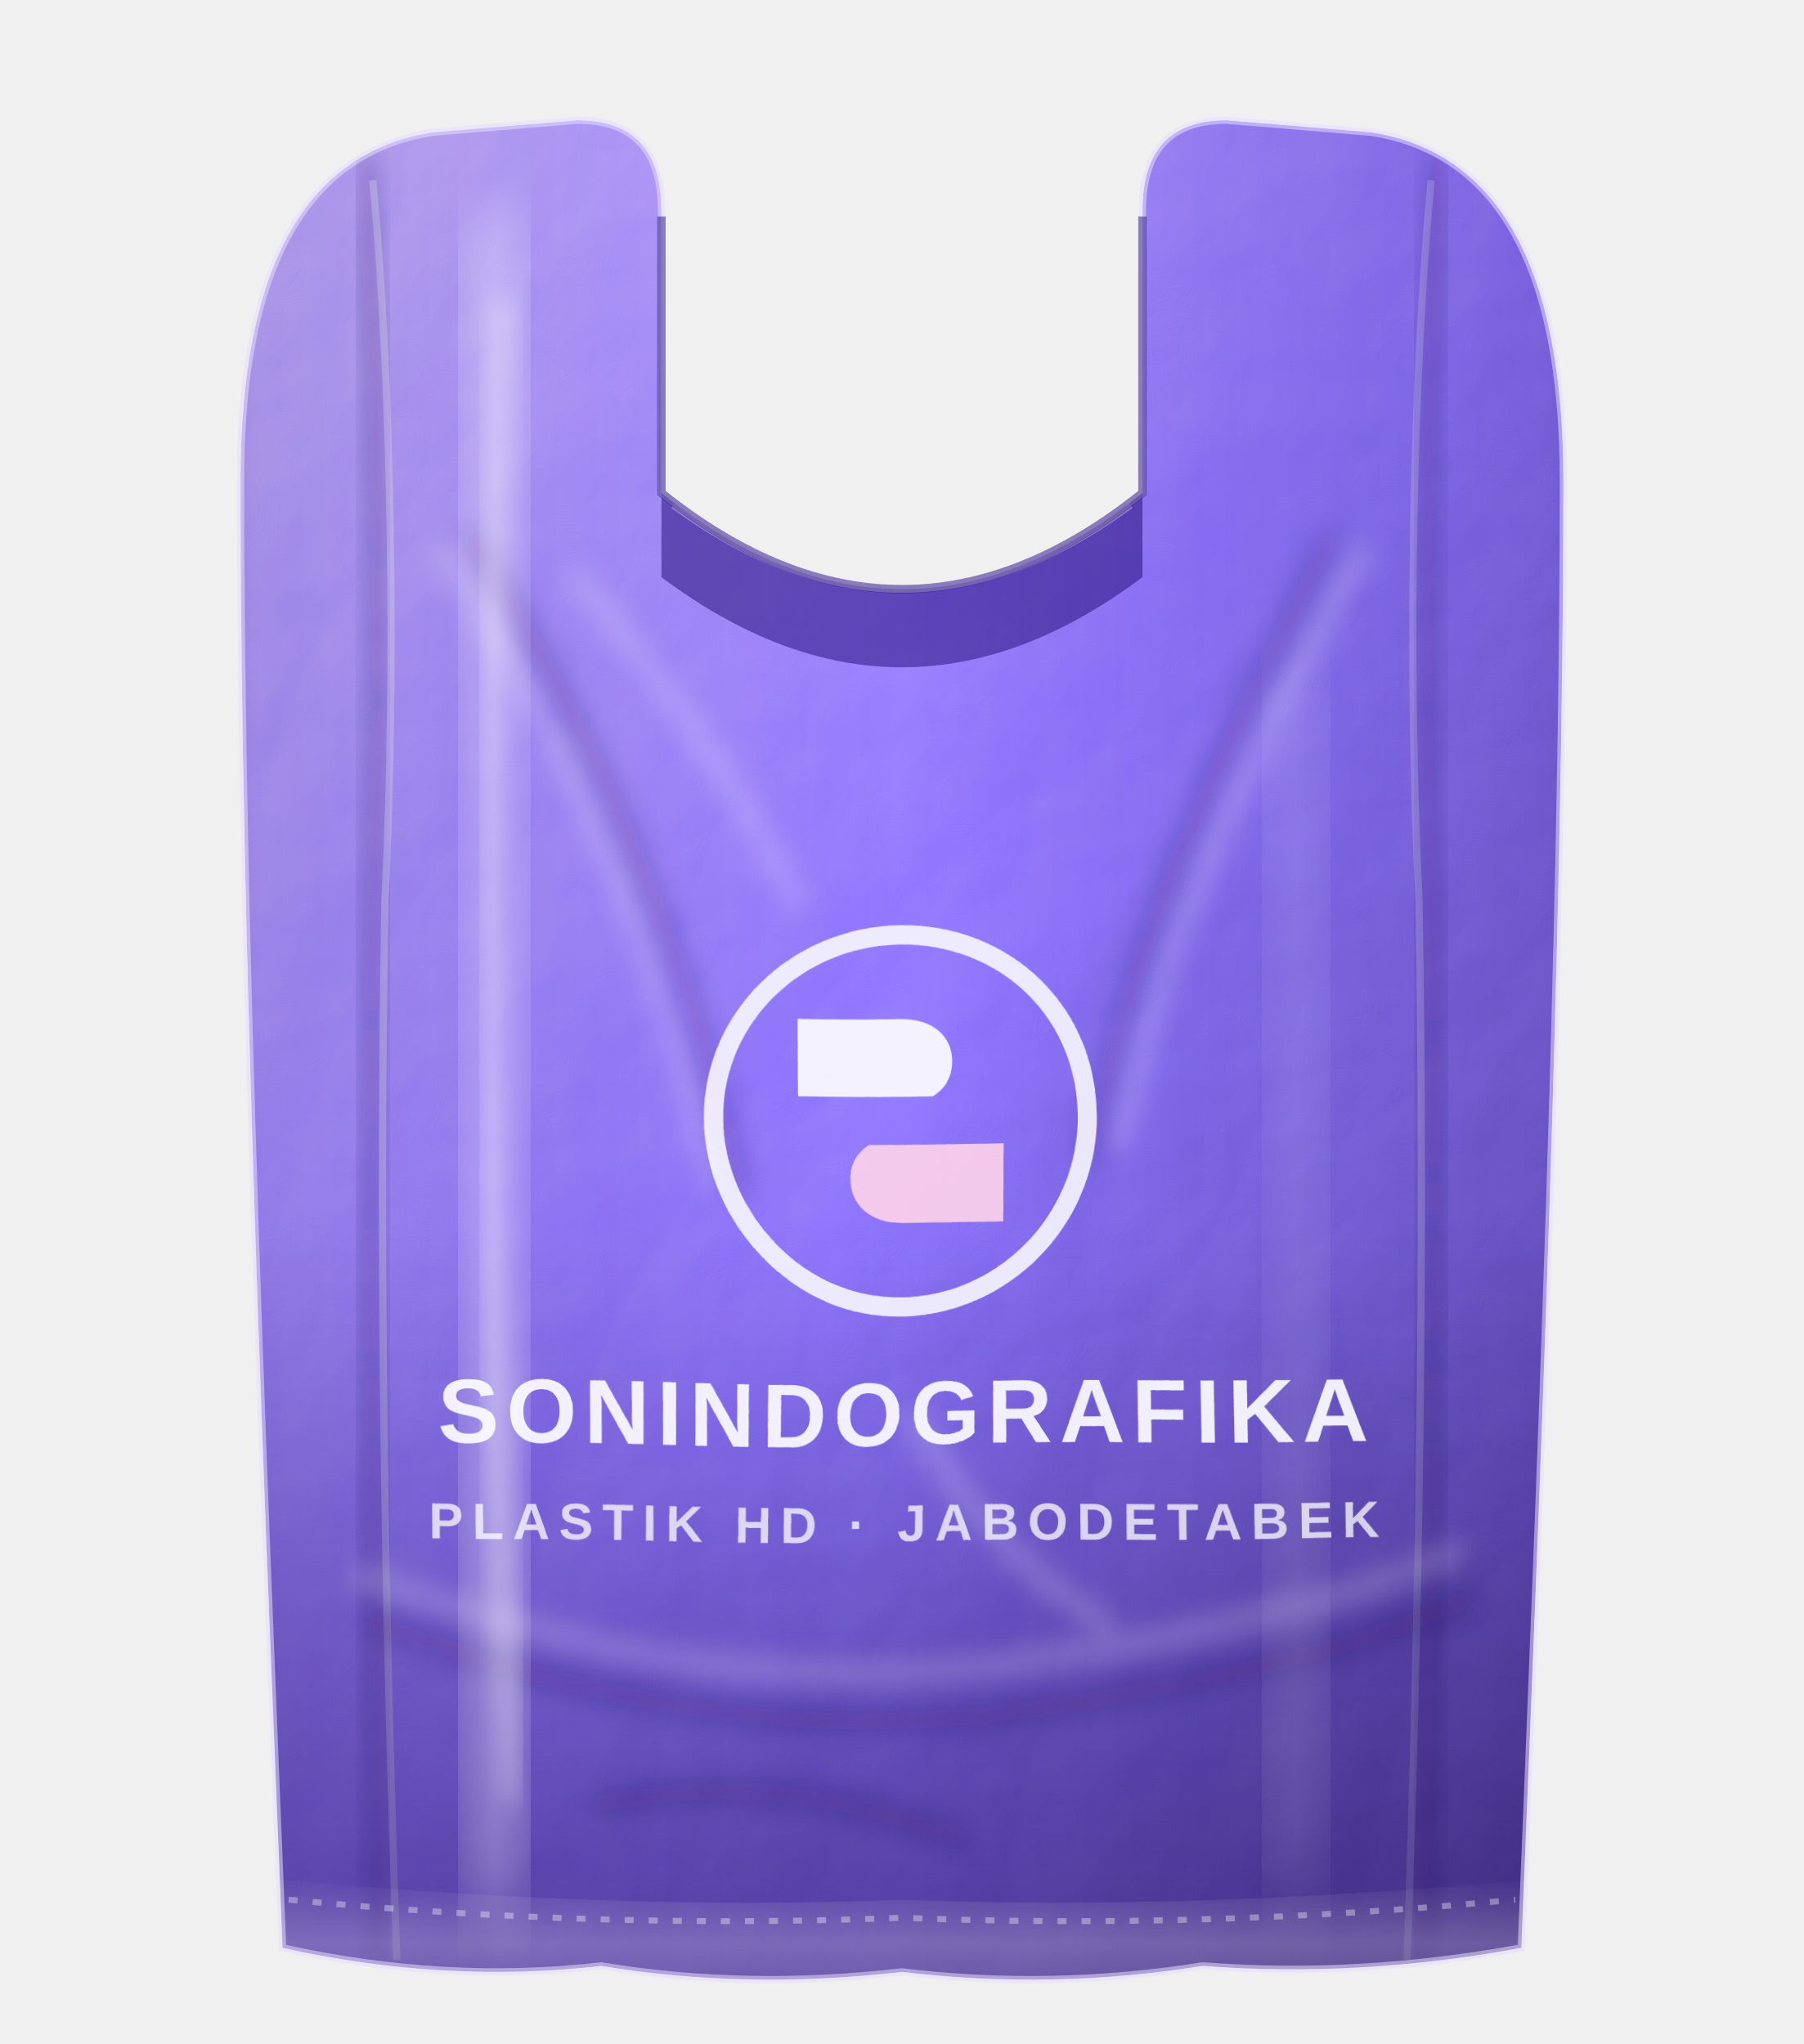
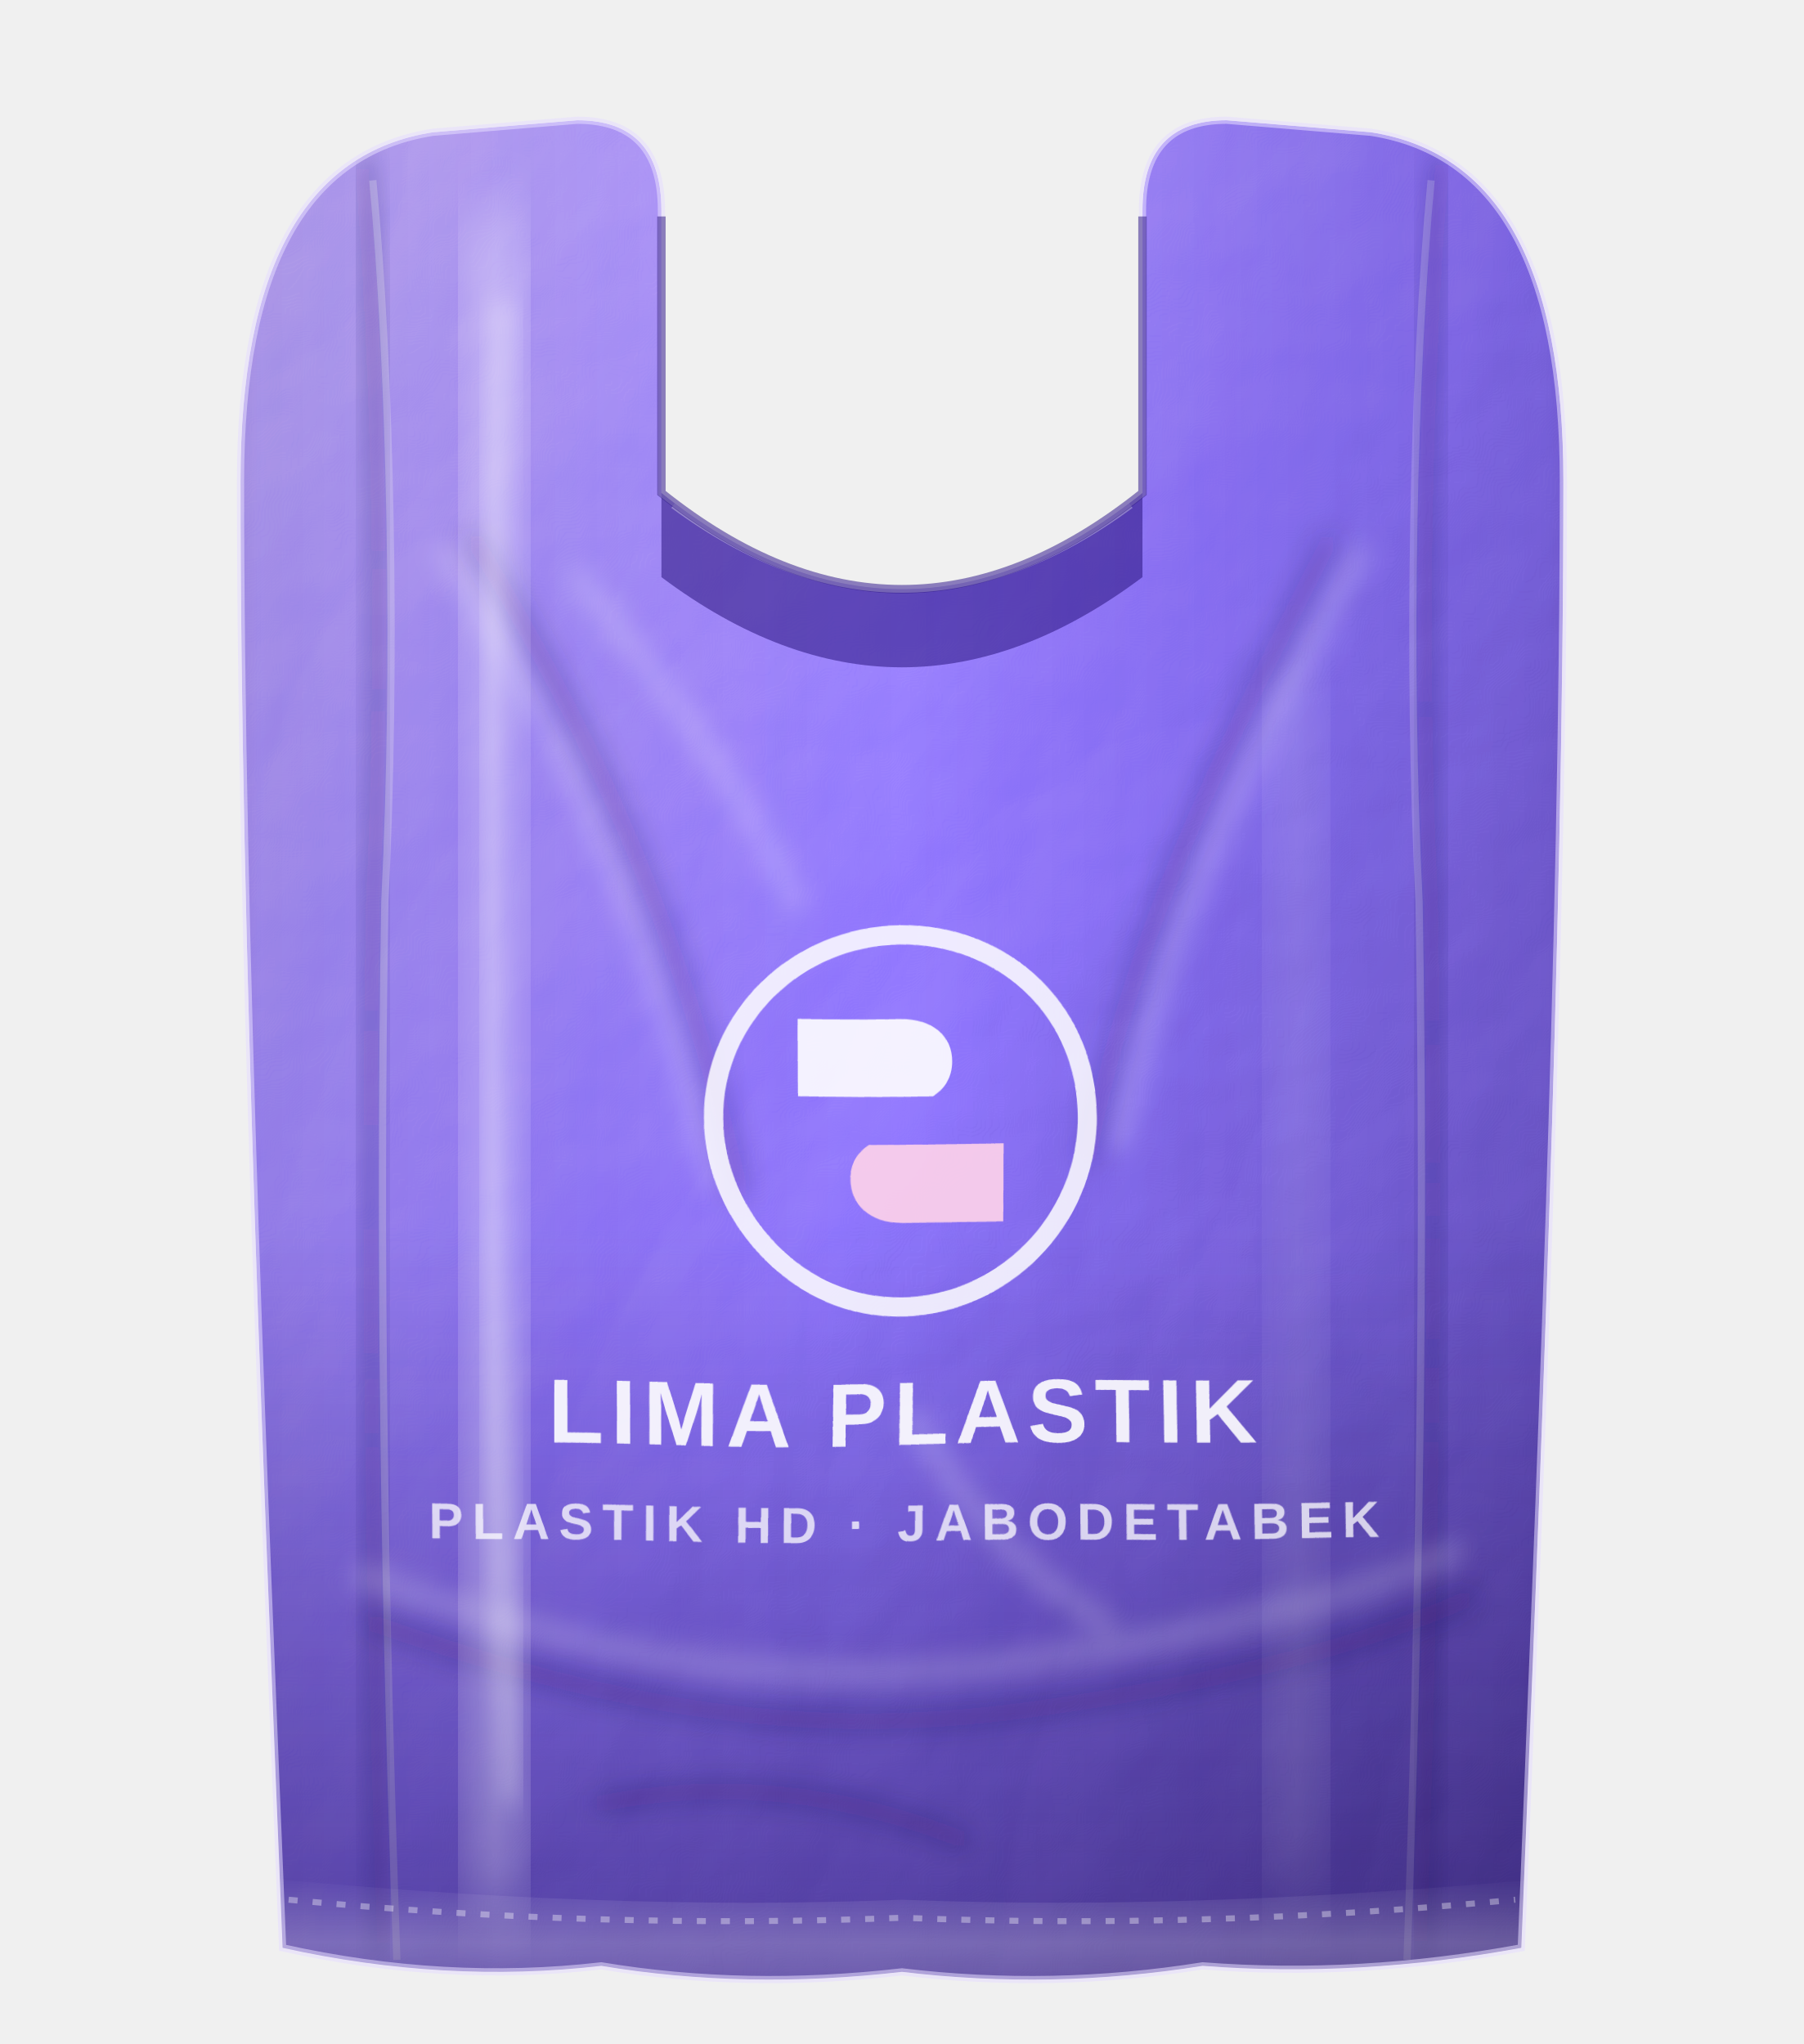
<svg xmlns="http://www.w3.org/2000/svg" viewBox="0 0 300 340" role="img" aria-label="Kantong kresek plastik HD">
  <defs>
    <linearGradient id="film" x1="0" y1="0" x2="1" y2="1">
      <stop offset="0" stop-color="#a991ff" />
      <stop offset=".45" stop-color="#7457f5" />
      <stop offset="1" stop-color="#3f27a3" />
    </linearGradient>
    <linearGradient id="sideShade" x1="0" y1="0" x2="1" y2="0">
      <stop offset="0" stop-color="#14063f" stop-opacity=".55" />
      <stop offset=".14" stop-color="#14063f" stop-opacity=".12" />
      <stop offset=".5" stop-color="#14063f" stop-opacity="0" />
      <stop offset=".86" stop-color="#14063f" stop-opacity=".16" />
      <stop offset="1" stop-color="#14063f" stop-opacity=".6" />
    </linearGradient>
    <linearGradient id="bottomShade" x1="0" y1="0" x2="0" y2="1">
      <stop offset=".6" stop-color="#14063f" stop-opacity="0" />
      <stop offset="1" stop-color="#14063f" stop-opacity=".45" />
    </linearGradient>
    <linearGradient id="seal" x1="0" y1="0" x2="0" y2="1">
      <stop offset="0" stop-color="#ffffff" stop-opacity=".0" />
      <stop offset=".4" stop-color="#ffffff" stop-opacity=".22" />
      <stop offset="1" stop-color="#ffffff" stop-opacity=".05" />
    </linearGradient>
    <filter id="plastic" x="-5%" y="-5%" width="110%" height="110%" color-interpolation-filters="sRGB">
      <feTurbulence type="turbulence" baseFrequency="0.011 0.008" numOctaves="2" seed="4" result="big" />
      <feTurbulence type="fractalNoise" baseFrequency="0.045" numOctaves="3" seed="9" result="fine" />
      <feComposite in="big" in2="fine" operator="arithmetic" k1="0" k2=".75" k3=".35" k4="0" result="noise" />
      <feGaussianBlur in="noise" stdDeviation=".6" result="noiseSoft" />
      <feDiffuseLighting in="noiseSoft" surfaceScale="3" diffuseConstant="1.15" lighting-color="#ffffff" result="diff">
        <feDistantLight azimuth="225" elevation="62" />
      </feDiffuseLighting>
      <feBlend in="SourceGraphic" in2="diff" mode="multiply" result="shaded" />
      <feSpecularLighting in="noiseSoft" surfaceScale="4" specularConstant=".8" specularExponent="18" lighting-color="#ffffff" result="spec">
        <feDistantLight azimuth="225" elevation="40" />
      </feSpecularLighting>
      <feComposite in="spec" in2="SourceAlpha" operator="in" result="specIn" />
      <feComposite in="shaded" in2="specIn" operator="arithmetic" k1="0" k2="1" k3=".6" k4="0" result="lit" />
      <feComposite in="lit" in2="SourceAlpha" operator="in" />
    </filter>
    <filter id="soft" x="-20%" y="-20%" width="140%" height="140%">
      <feGaussianBlur stdDeviation="2.2" />
    </filter>
    <filter id="softer" x="-30%" y="-30%" width="160%" height="160%">
      <feGaussianBlur stdDeviation="6" />
    </filter>
    <filter id="inkWarp" x="-10%" y="-10%" width="120%" height="120%">
      <feTurbulence type="fractalNoise" baseFrequency="0.011 0.008" numOctaves="2" seed="4" result="n" />
      <feDisplacementMap in="SourceGraphic" in2="n" scale="3.5" xChannelSelector="R" yChannelSelector="G" />
    </filter>
    <path id="bag" d="M47 324 C44 250 40 156 40 80 Q40 27 72 22 L96 20 Q110 20 110 35 L110 82 Q150 114 190 82 L190 35 Q190 20 204 20 L228 22 Q260 27 260 80 C260 156 256 250 253 324 Q226 329 200 327 Q175 331 150 328 Q124 331 100 327 Q74 330 47 324 Z" />
    <clipPath id="clip">
      <use href="#bag" />
    </clipPath>
  </defs>
  <use href="#bag" fill="url(#film)" fill-opacity=".94" filter="url(#plastic)" />
  <g clip-path="url(#clip)">
    <path d="M110 82 Q150 114 190 82 L190 96 Q150 126 110 96 Z" fill="#2a1580" fill-opacity=".55" />
    <path d="M112 84 Q150 112 188 84" fill="none" stroke="#ffffff" stroke-opacity=".35" stroke-width="1.2" />
    <path d="M60 26 C63 60 64 110 62 150 C61 210 62 270 64 326" fill="none" stroke="#1a0b57" stroke-opacity=".45" stroke-width="2" filter="url(#soft)" />
    <path d="M62 30 C65 62 66 110 64 150 C63 210 64 270 66 326" fill="none" stroke="#ffffff" stroke-opacity=".28" stroke-width="1.2" />
    <path d="M240 26 C237 60 236 110 238 150 C239 210 238 270 236 326" fill="none" stroke="#1a0b57" stroke-opacity=".45" stroke-width="2" filter="url(#soft)" />
    <path d="M238 30 C235 62 234 110 236 150 C237 210 236 270 234 326" fill="none" stroke="#ffffff" stroke-opacity=".22" stroke-width="1.2" />
    <rect x="0" y="0" width="300" height="340" fill="url(#sideShade)" />
    <rect x="0" y="0" width="300" height="340" fill="url(#bottomShade)" />
    <g fill="none" stroke-linecap="round">
      <g stroke="#ffffff" stroke-opacity=".26" stroke-width="3" filter="url(#soft)">
        <path d="M74 92 C92 120 108 150 118 196" />
        <path d="M226 92 C210 122 194 150 186 190" />
        <path d="M96 96 C112 116 124 132 132 150" />
        <path d="M60 262 C100 276 132 282 172 276 C200 272 224 266 242 258" />
        <path d="M152 236 C160 250 170 262 184 270" />
      </g>
      <g stroke="#160848" stroke-opacity=".32" stroke-width="2.4" filter="url(#soft)">
        <path d="M79 90 C97 120 113 152 123 198" />
        <path d="M221 90 C205 122 189 152 181 192" />
        <path d="M62 270 C102 284 134 290 174 284 C202 280 226 274 244 266" />
        <path d="M100 300 C120 296 140 298 160 306" />
      </g>
    </g>
    <path d="M82 36 C76 120 78 220 86 318" stroke="#ffffff" stroke-opacity=".45" stroke-width="14" fill="none" filter="url(#softer)" />
    <path d="M84 50 C79 130 80 210 86 300" stroke="#ffffff" stroke-opacity=".5" stroke-width="2.5" fill="none" filter="url(#soft)" />
    <path d="M214 112 C222 190 220 250 212 316" stroke="#ffffff" stroke-opacity=".2" stroke-width="10" fill="none" filter="url(#softer)" />
    <g filter="url(#inkWarp)" fill="#ffffff" fill-opacity=".9">
      <g transform="translate(150 186)">
        <circle r="31" fill="none" stroke="#ffffff" stroke-opacity=".85" stroke-width="3.2" />
        <path d="M-17 -17h17c5.5 0 8.5 3.2 8.5 7.2 0 2.7-1.3 4.6-3.2 5.8h-22.3z" />
        <path d="M17 17H0c-5.5 0-8.5-3.2-8.5-7.2 0-2.7 1.3-4.6 3.2-5.8h22.3z" fill="#ffd3ea" />
      </g>
-       <text x="150" y="240" text-anchor="middle" font-family="Plus Jakarta Sans, Arial, Helvetica, sans-serif" font-size="15" font-weight="800" letter-spacing="1.2" textLength="132" lengthAdjust="spacingAndGlyphs">SONINDOGRAFIKA</text>
+       <text x="150" y="240" text-anchor="middle" font-family="Plus Jakarta Sans, Arial, Helvetica, sans-serif" font-size="15" font-weight="800" letter-spacing="1.2" textLength="118" lengthAdjust="spacingAndGlyphs">LIMA PLASTIK</text>
      <text x="150" y="256" text-anchor="middle" font-family="Plus Jakarta Sans, Arial, Helvetica, sans-serif" font-size="8.5" font-weight="600" letter-spacing="1.5" fill-opacity=".75">PLASTIK HD · JABODETABEK</text>
    </g>
    <path d="M40 312 Q100 318 150 316 Q200 318 262 312 L262 340 L40 340 Z" fill="url(#seal)" />
    <path d="M48 316 Q100 321 150 319 Q200 321 252 316" fill="none" stroke="#ffffff" stroke-opacity=".35" stroke-width="1" stroke-dasharray="1.5 2.5" />
  </g>
  <use href="#bag" fill="none" stroke="#e6dcff" stroke-opacity=".55" stroke-width="1.2" />
  <path d="M110 36 L110 82 Q150 114 190 82 L190 36" fill="none" stroke="#2a1580" stroke-opacity=".5" stroke-width="1.4" />
</svg>
